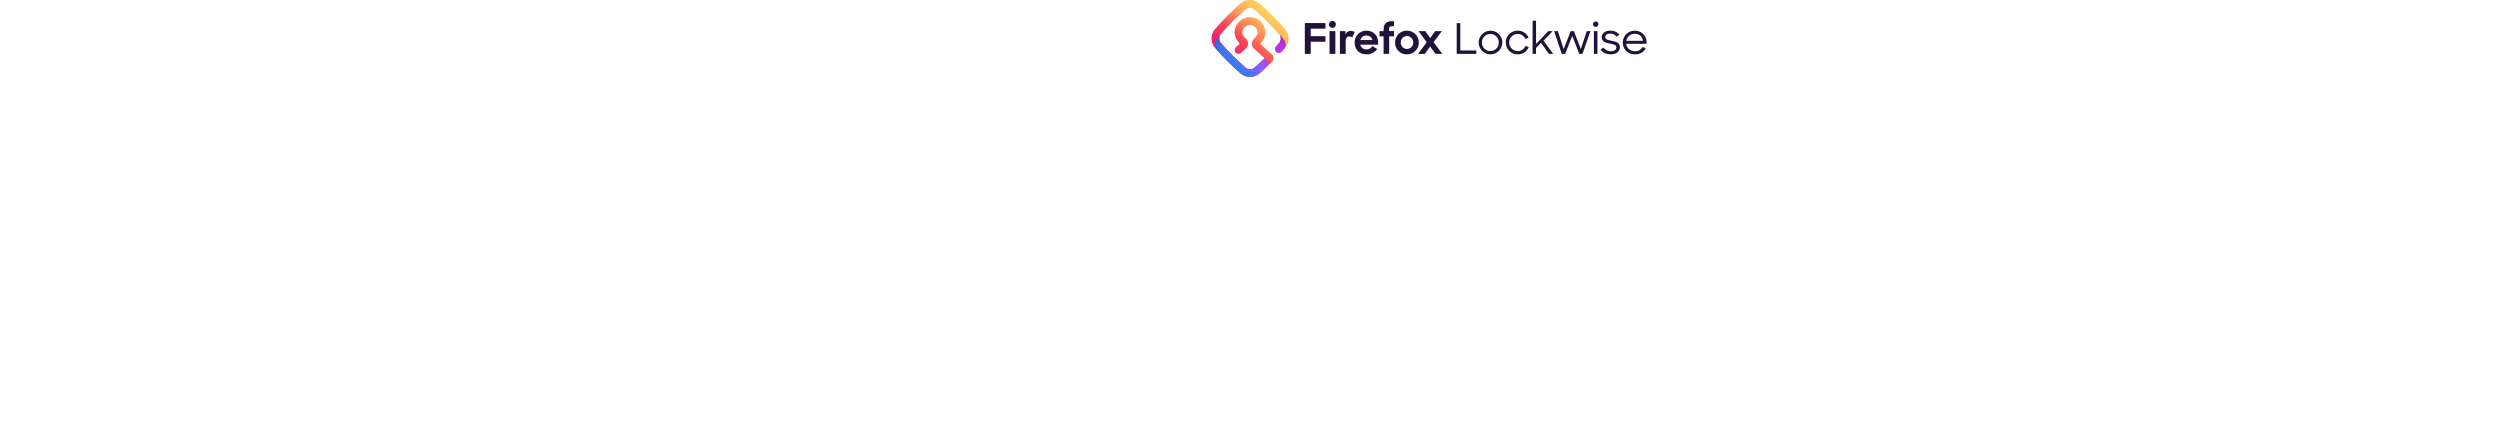
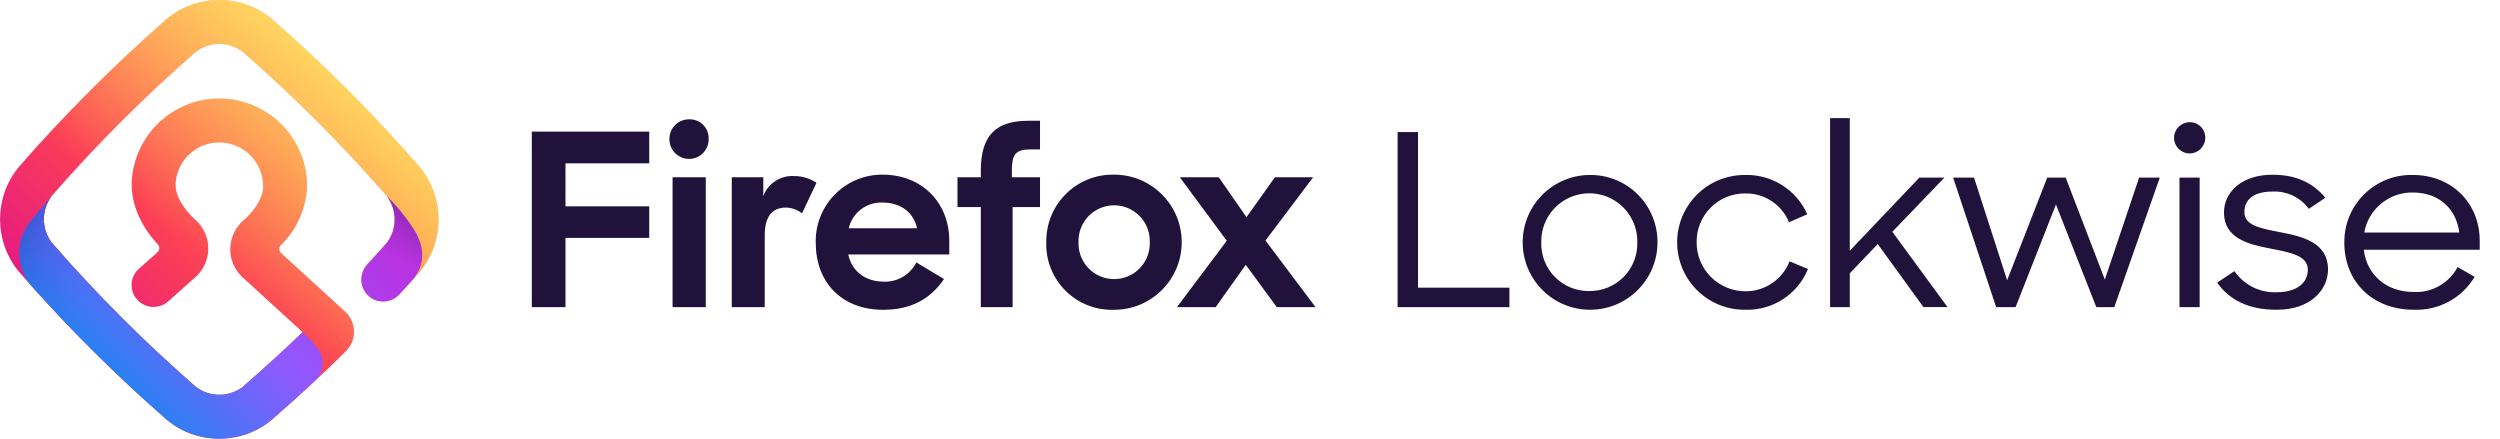
- <svg xmlns="http://www.w3.org/2000/svg" height="80" width="456" viewBox="0 0 80 456">
+ <svg xmlns="http://www.w3.org/2000/svg" height="80" width="456" viewBox="0 0 456 80">
  <linearGradient id="a" gradientUnits="userSpaceOnUse" x1="64.51" x2="14.037" y1="15.364" y2="66.212">
    <stop offset="0" stop-color="#ff9640" />
    <stop offset=".6" stop-color="#fc4055" />
    <stop offset="1" stop-color="#e31587" />
  </linearGradient>
  <linearGradient id="b" gradientUnits="userSpaceOnUse" x1="65.224" x2="25.773" y1="7.341" y2="58.44">
    <stop offset="0" stop-color="#fff36e" stop-opacity=".8" />
    <stop offset=".094" stop-color="#fff36e" stop-opacity=".699" />
    <stop offset=".752" stop-color="#fff36e" stop-opacity="0" />
  </linearGradient>
  <linearGradient id="c" gradientUnits="userSpaceOnUse" x1="13.158" x2="55.479" y1="72.895" y2="30.575">
    <stop offset="0" stop-color="#0090ed" />
    <stop offset=".325" stop-color="#5b6df8" />
    <stop offset=".529" stop-color="#9059ff" />
    <stop offset="1" stop-color="#b833e1" />
  </linearGradient>
  <linearGradient id="d" gradientUnits="userSpaceOnUse" x1="-.1" x2="24.498" y1="40.341" y2="58.395">
    <stop offset="0" stop-color="#054096" stop-opacity=".6" />
    <stop offset=".127" stop-color="#1b3aa4" stop-opacity=".441" />
    <stop offset=".315" stop-color="#3633b5" stop-opacity=".249" />
    <stop offset=".502" stop-color="#4a2ec1" stop-opacity=".111" />
    <stop offset=".686" stop-color="#552bc9" stop-opacity=".028" />
    <stop offset=".864" stop-color="#592acb" stop-opacity="0" />
  </linearGradient>
  <linearGradient id="e" gradientUnits="userSpaceOnUse" x1="75.497" x2="67.047" y1="39.04" y2="53.675">
    <stop offset="0" stop-color="#722291" stop-opacity=".5" />
    <stop offset=".5" stop-color="#722291" stop-opacity="0" />
  </linearGradient>
  <path d="M39.994 80a14.559 14.559 0 0 1-9.507-3.395A279.9 279.9 0 0 1 3.418 49.528a15.021 15.021 0 0 1-.018-19.04A279.767 279.767 0 0 1 30.471 3.419a15.023 15.023 0 0 1 19.042-.014A280.029 280.029 0 0 1 76.578 30.5a15.023 15.023 0 0 1 .014 19.041 160.244 160.244 0 0 1-2.769 3.075l-.913 1a4.065 4.065 0 0 1-5.046.832 4.005 4.005 0 0 1-.932-6.15l1-1.088a149.103 149.103 0 0 0 2.624-2.913 7.042 7.042 0 0 0-.015-8.551 271.95 271.95 0 0 0-26.269-26.3 7.041 7.041 0 0 0-8.552.014A271.79 271.79 0 0 0 9.445 35.732a7.042 7.042 0 0 0 .014 8.552 271.813 271.813 0 0 0 26.273 26.283 7.044 7.044 0 0 0 8.552-.014c4.121-3.6 7.72-6.882 10.917-9.963L44.175 50.518l-.087-.082A6.906 6.906 0 0 1 42 45.305a7.114 7.114 0 0 1 2.447-5.153C46.671 38.214 48 35.915 48 34a8 8 0 0 0-15.963-.8c-.295 3.154 2.681 6.07 3.6 6.888a7 7 0 0 1-.031 10.5l-4.867 4.332a4.065 4.065 0 0 1-5.109.3 4 4 0 0 1-.284-6.214l3.381-3a1.007 1.007 0 0 0 .051-1.443c-3.394-3.649-5.093-7.968-4.706-12.1A16 16 0 0 1 56 34a15.925 15.925 0 0 1-4.77 10.718 1 1 0 0 0 .033 1.439l11.69 10.68a5.079 5.079 0 0 1 1.614 3.628 5.016 5.016 0 0 1-1.467 3.594C59.232 67.9 54.8 72 49.529 76.594A14.606 14.606 0 0 1 39.994 80z" fill="url(#a)" />
  <path d="M39.994 80a14.559 14.559 0 0 1-9.507-3.395A279.9 279.9 0 0 1 3.418 49.528a15.021 15.021 0 0 1-.018-19.04A279.767 279.767 0 0 1 30.471 3.419a15.023 15.023 0 0 1 19.042-.014A280.029 280.029 0 0 1 76.578 30.5a15.023 15.023 0 0 1 .014 19.041 160.244 160.244 0 0 1-2.769 3.075l-.913 1a4.065 4.065 0 0 1-5.046.832 4.005 4.005 0 0 1-.932-6.15l1-1.088a149.103 149.103 0 0 0 2.624-2.913 7.042 7.042 0 0 0-.015-8.551 271.95 271.95 0 0 0-26.269-26.3 7.041 7.041 0 0 0-8.552.014A271.79 271.79 0 0 0 9.445 35.732a7.042 7.042 0 0 0 .014 8.552 271.813 271.813 0 0 0 26.273 26.283 7.044 7.044 0 0 0 8.552-.014c4.121-3.6 7.72-6.882 10.917-9.963L44.175 50.518l-.087-.082A6.906 6.906 0 0 1 42 45.305a7.114 7.114 0 0 1 2.447-5.153C46.671 38.214 48 35.915 48 34a8 8 0 0 0-15.963-.8c-.295 3.154 2.681 6.07 3.6 6.888a7 7 0 0 1-.031 10.5l-4.867 4.332a4.065 4.065 0 0 1-5.109.3 4 4 0 0 1-.284-6.214l3.381-3a1.007 1.007 0 0 0 .051-1.443c-3.394-3.649-5.093-7.968-4.706-12.1A16 16 0 0 1 56 34a15.925 15.925 0 0 1-4.77 10.718 1 1 0 0 0 .033 1.439l11.69 10.68a5.079 5.079 0 0 1 1.614 3.628 5.016 5.016 0 0 1-1.467 3.594C59.232 67.9 54.8 72 49.529 76.594A14.606 14.606 0 0 1 39.994 80z" fill="url(#b)" />
  <path d="M75.369 41.656a37.313 37.313 0 0 0-4.832-5.911 7.042 7.042 0 0 1 .015 8.551c-.96 1.1-1.743 1.953-2.624 2.913l-.84.917a4.151 4.151 0 0 0-.051 5.673 4 4 0 0 0 5.807-.112l.979-1.071a225.682 225.682 0 0 0 1.574-1.727l.06-.074c1.543-1.928 2.6-5.027-.088-9.159zm-18.292 20.81L55.2 60.59c-3.2 3.081-6.8 6.365-10.917 9.963a7.044 7.044 0 0 1-8.552.014A271.813 271.813 0 0 1 9.459 44.284a7.042 7.042 0 0 1-.014-8.552s-3.8 4.331-4.565 5.6a9.176 9.176 0 0 0 .852 10.815 279.447 279.447 0 0 0 24.755 24.46 15.024 15.024 0 0 0 19.042-.014c2.867-2.5 5.487-4.858 7.9-7.1l.025-.023a4.415 4.415 0 0 0 .528-5.879 13.488 13.488 0 0 0-.905-1.125z" fill="url(#c)" />
  <path d="M9.459 44.284a7.042 7.042 0 0 1-.014-8.552s-3.8 4.331-4.565 5.6a9.176 9.176 0 0 0 .852 10.815A282.118 282.118 0 0 0 18.891 65.9l5.657-5.657A275.396 275.396 0 0 1 9.459 44.284z" fill="url(#d)" opacity=".9" />
  <path d="M75.369 41.656a37.313 37.313 0 0 0-4.832-5.911 7.042 7.042 0 0 1 .015 8.551c-.96 1.1-1.743 1.953-2.624 2.913l-.84.917a4.151 4.151 0 0 0-.051 5.673 4 4 0 0 0 5.807-.112l.979-1.071a225.682 225.682 0 0 0 1.574-1.727l.06-.074c1.543-1.928 2.6-5.027-.088-9.159z" fill="url(#e)" />
  <path d="M97 24h21.419v5.79h-15.274v7.851h15.274v5.746h-15.274v12.634H97zm28.705-2.237a3.444 3.444 0 0 1 3.555 3.6 3.577 3.577 0 0 1-7.154.088 3.553 3.553 0 0 1 3.599-3.686zm-3.028 10.571h6.057v23.687h-6.057zm23.613 6.579a4.9 4.9 0 0 0-2.94-1.053c-2.458 0-3.863 1.579-3.863 5.044v13.117h-6.013V32.336h5.75v3.421a5.647 5.647 0 0 1 5.662-3.641 7.194 7.194 0 0 1 4.038 1.228zm2.5 5.4a12.121 12.121 0 0 1 12.2-12.457c7.11 0 12.158 5.044 12.158 12.062v2.5h-18.431c.659 2.983 2.985 4.957 6.54 4.957a6.354 6.354 0 0 0 5.882-3.509l5.047 3.026c-2.5 3.685-6.057 5.614-11.1 5.614-7.686-.006-12.294-5.134-12.294-12.196zm6.013-2.676h12.467c-.658-3.026-3.116-4.693-6.32-4.693a6.088 6.088 0 0 0-6.145 4.69zm19.839-9.3h4.258v-1.186c0-6.448 2.721-9.123 8.69-9.123h2.11v5.22h-1.712c-2.809 0-3.423.964-3.423 3.9v1.185h5.135v5.438h-5v18.25h-5.8V37.774h-4.258zm16.2 11.842a12.131 12.131 0 0 1 12.378-12.325 12.325 12.325 0 1 1 0 24.65 11.951 11.951 0 0 1-12.38-12.326zm18.874 0a6.5 6.5 0 1 0-12.992 0 6.5 6.5 0 1 0 12.992 0zm14.045-.263l-8.561-11.58h7.11l5.048 7.281 5.179-7.281h6.979l-8.691 11.535 9.13 12.15h-7.067l-5.662-7.72-5.486 7.72h-7.067zm34.885-19.832h-3.725v31.932h20.4v-3.544h-16.675zm31.22 7.83a12.293 12.293 0 1 0 12.46 12.292 12.212 12.212 0 0 0-12.46-12.292zm0 21.171a8.616 8.616 0 0 1-8.735-8.879 8.759 8.759 0 1 1 17.514 0 8.652 8.652 0 0 1-8.779 8.879zm28.558.044a8.89 8.89 0 0 1-8.957-8.923 8.779 8.779 0 0 1 8.824-8.924 8.466 8.466 0 0 1 8.027 5.249l3.325-1.443a12.049 12.049 0 0 0-11.307-7.174 12.294 12.294 0 1 0 .044 24.586 11.971 11.971 0 0 0 11.4-7.436l-3.37-1.4a8.562 8.562 0 0 1-7.986 5.465zm36.23-20.729h-4.568L337.4 45.737v-24.19h-3.592v34.469h3.592v-6.167l5.1-5.337 8.337 11.5h4.39l-10.063-13.731zm29.268 18.59l-7.139-18.59h-3.371L366.1 51.116 360.065 32.4h-3.813l7.848 23.616h3.547l7.36-18.721 7.361 18.721h3.282l8.293-23.616h-3.769zm15.434-28.694a2.844 2.844 0 1 0 2.882 2.843 2.792 2.792 0 0 0-2.882-2.848zm-1.819 33.725h3.681V32.4h-3.681zm18.448-13.648c-3.725-.743-6.607-1.225-6.607-3.673 0-2.188 1.507-3.763 5.188-3.763a7.764 7.764 0 0 1 6.563 3.15l3.015-2.012c-2.129-2.581-5.144-4.2-9.578-4.2-5.676-.044-8.913 3.193-8.913 6.867 0 4.724 4.39 5.818 8.514 6.6 3.5.7 6.784 1.225 6.784 3.85 0 2.362-1.951 4.112-5.676 4.112a8.879 8.879 0 0 1-7.715-3.85l-3.148 2.1c2.128 3.018 5.543 4.943 10.774 4.943 6.253.043 9.446-3.63 9.446-7.349 0-4.855-4.523-5.992-8.647-6.78zm36.315 1.57c0-7-5.189-12.029-12.195-12.029a12.2 12.2 0 0 0-12.5 12.379c0 6.912 4.966 12.2 12.637 12.2a12.339 12.339 0 0 0 11.13-5.993l-3.1-1.793a8.581 8.581 0 0 1-8.027 4.549c-5.054 0-8.558-3.193-9.09-7.7H452.3zm-21.06-1.531a8.862 8.862 0 0 1 8.868-7.3c4.657 0 7.894 2.843 8.47 7.305z" fill="#20123a" />
</svg>
